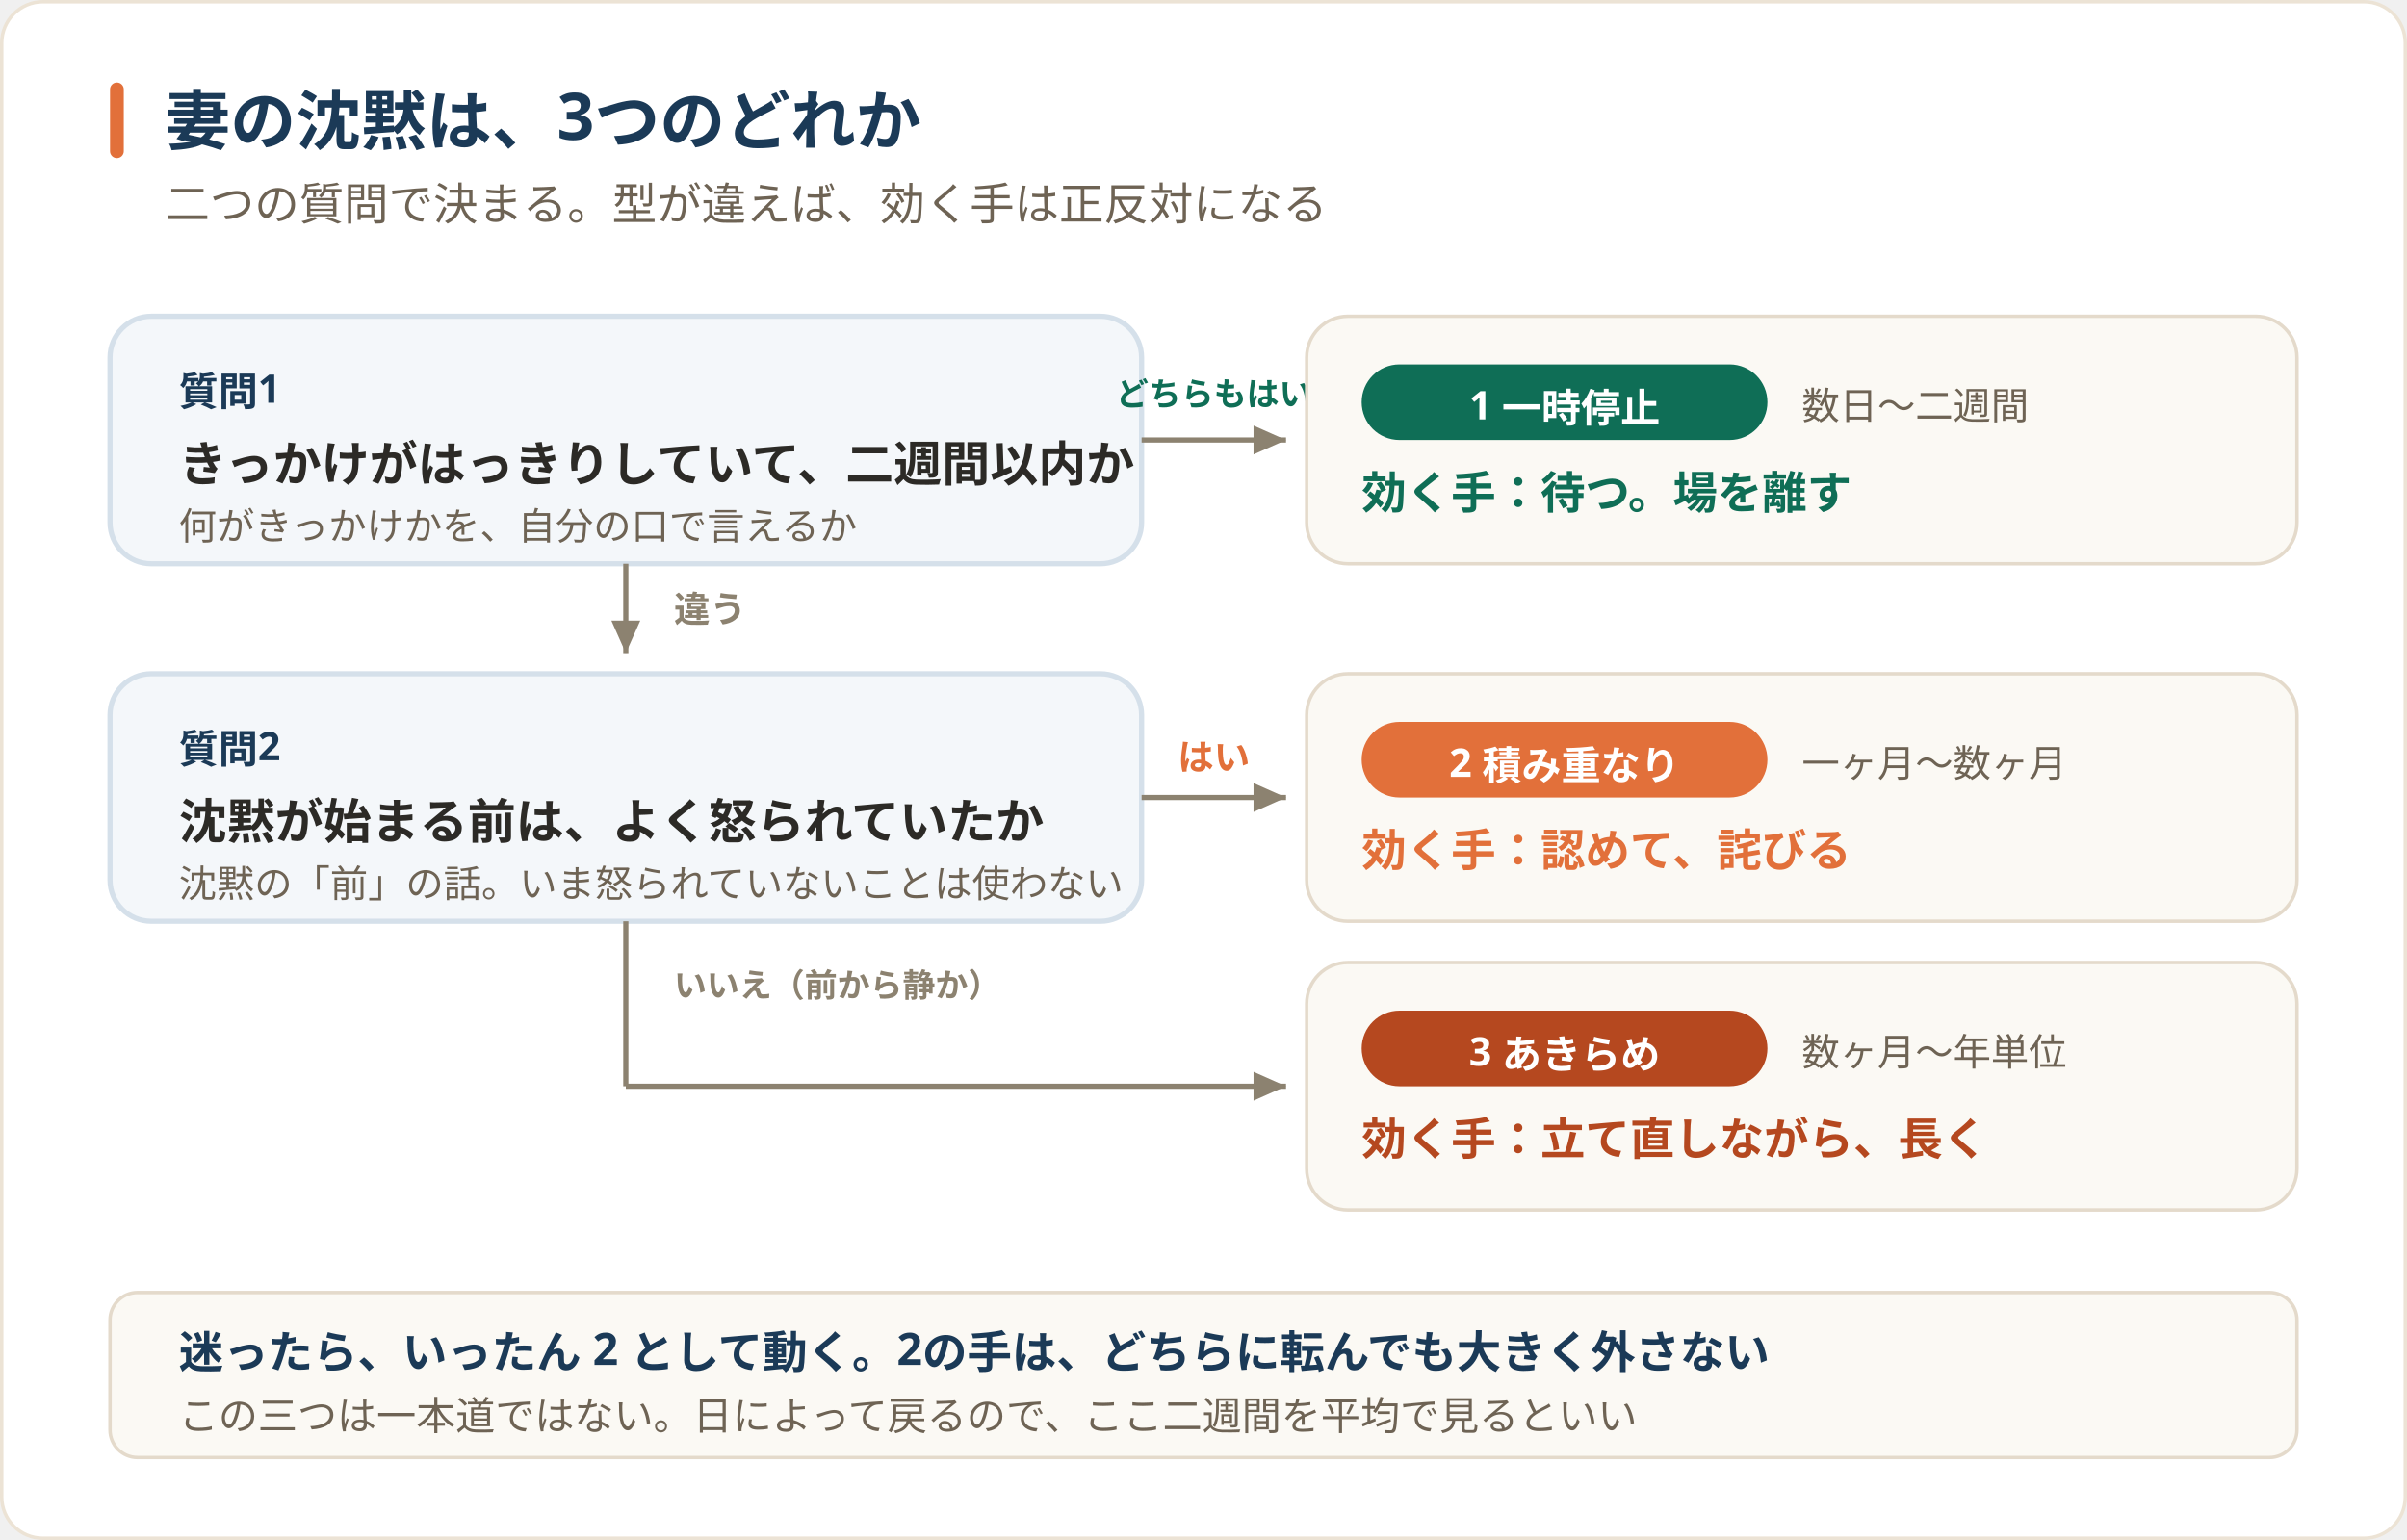
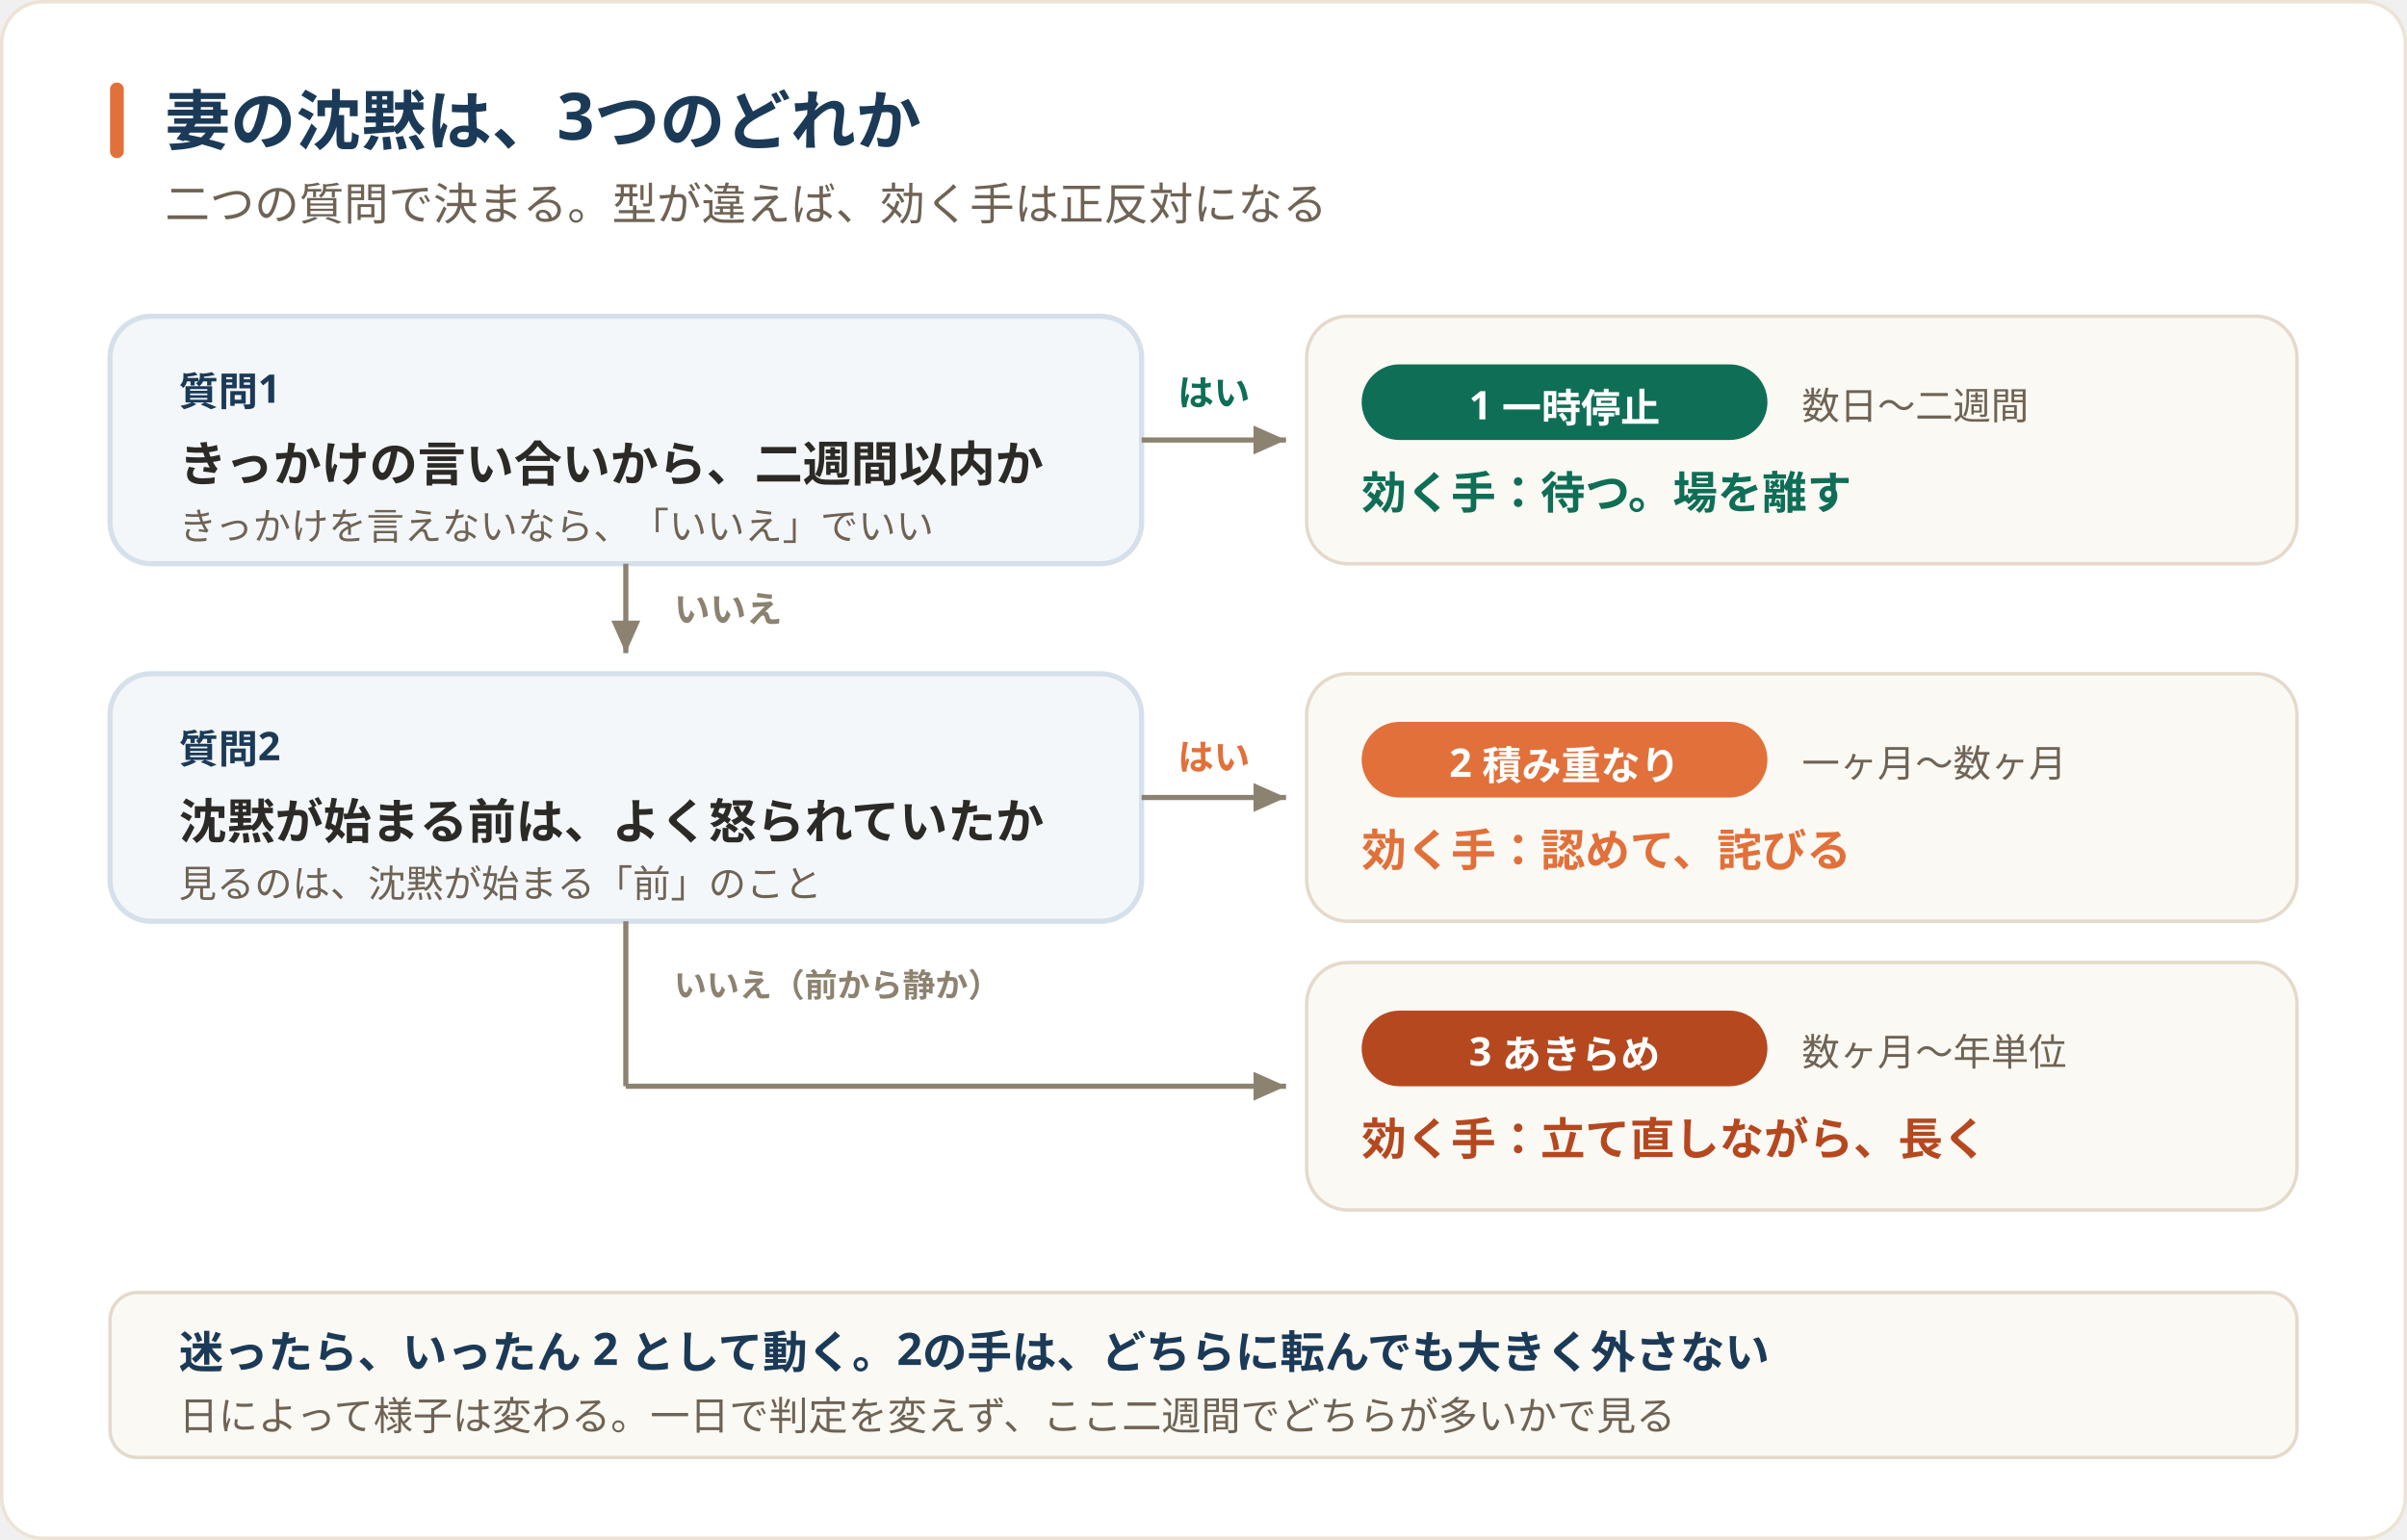
<svg xmlns="http://www.w3.org/2000/svg" viewBox="0 0 700 448" role="img" aria-labelledby="tk dk" font-family="'Zen Kaku Gothic New','Noto Sans JP','Hiragino Kaku Gothic ProN',sans-serif">
  <defs>
    <marker id="ar" viewBox="0 0 10 10" refX="9" refY="5" markerWidth="7" markerHeight="7" orient="auto-start-reverse">
      <path d="M 0 1 L 9 5 L 0 9 z" fill="#8C8270" />
    </marker>
  </defs>
  <rect x="0.5" y="0.5" width="699" height="447" rx="12" fill="#FFFFFF" stroke="#ECE3D5" />
  <rect x="32" y="24" width="4" height="22" rx="2" fill="#E2703A" />
  <text x="48" y="42" font-size="19" font-weight="800" fill="#1B3A57">妻の沈黙は、3つのどれか</text>
  <text x="48" y="64" font-size="13" fill="#6E6354">二つの質問で決まる。型が違えば、効く手は正反対になる</text>
  <rect x="32" y="92" width="300" height="72" rx="12" fill="#F4F7FA" stroke="#D5E0EA" stroke-width="1.5" />
  <text x="52" y="118" font-size="11.5" font-weight="700" fill="#1B3A57">質問1</text>
-   <text x="52" y="140" font-size="14" font-weight="800" fill="#2C2A26">きっかけがはっきりしていて、二週間以内か</text>
-   <text x="52" y="157" font-size="11" fill="#6E6354">何がきっかけかを、自分の口で言えるか</text>
+   <text x="52" y="140" font-size="14" font-weight="800" fill="#2C2A26">きっかけの言い合いから、二週間以内か</text>
+   <text x="52" y="157" font-size="11" fill="#6E6354">きっかけを言えないなら、「いいえ」でいい</text>
  <line x1="332" y1="128" x2="374" y2="128" stroke="#8C8270" stroke-width="1.5" marker-end="url(#ar)" />
-   <text x="353" y="118" font-size="9.5" font-weight="700" fill="#0F6E56" text-anchor="middle">どちらもはい</text>
+   <text x="353" y="118" font-size="10.5" font-weight="700" fill="#0F6E56" text-anchor="middle">はい</text>
  <rect x="380" y="92" width="288" height="72" rx="12" fill="#FBF9F4" stroke="#E4DACB" />
  <rect x="396" y="106" width="118" height="22" rx="11" fill="#0F6E56" />
  <text x="455" y="122" font-size="11.5" font-weight="800" fill="#FFFFFF" text-anchor="middle">1 一時停止</text>
  <text x="524" y="122" font-size="11" fill="#6E6354">数日〜二週間</text>
  <text x="396" y="148" font-size="13" font-weight="700" fill="#0F6E56">効く手：待つ。場を離す</text>
  <line x1="182" y1="164" x2="182" y2="190" stroke="#8C8270" stroke-width="1.5" marker-end="url(#ar)" />
-   <text x="196" y="181" font-size="10.5" font-weight="700" fill="#8C8270">違う</text>
+   <text x="196" y="181" font-size="10.5" font-weight="700" fill="#8C8270">いいえ</text>
  <rect x="32" y="196" width="300" height="72" rx="12" fill="#F4F7FA" stroke="#D5E0EA" stroke-width="1.5" />
  <text x="52" y="222" font-size="11.5" font-weight="700" fill="#1B3A57">質問2</text>
  <text x="52" y="244" font-size="14" font-weight="800" fill="#2C2A26">沈黙が始まる前は、よく怒られていたか</text>
-   <text x="52" y="261" font-size="11" fill="#6E6354">沈黙の「前」の話。いま怒られていないことは使わない</text>
+   <text x="52" y="261" font-size="11" fill="#6E6354">見るのは、沈黙が始まる「前」のこと</text>
  <line x1="332" y1="232" x2="374" y2="232" stroke="#8C8270" stroke-width="1.5" marker-end="url(#ar)" />
  <text x="353" y="224" font-size="10.5" font-weight="700" fill="#E2703A" text-anchor="middle">はい</text>
  <rect x="380" y="196" width="288" height="72" rx="12" fill="#FBF9F4" stroke="#E4DACB" />
  <rect x="396" y="210" width="118" height="22" rx="11" fill="#E2703A" />
  <text x="455" y="226" font-size="11.5" font-weight="800" fill="#FFFFFF" text-anchor="middle">2 積み重なり</text>
  <text x="524" y="226" font-size="11" fill="#6E6354">一ヶ月〜数ヶ月</text>
  <text x="396" y="252" font-size="13" font-weight="700" fill="#E2703A">効く手：認めて、詫びる</text>
  <line x1="182" y1="268" x2="182" y2="316" stroke="#8C8270" stroke-width="1.5" />
  <line x1="182" y1="316" x2="374" y2="316" stroke="#8C8270" stroke-width="1.5" marker-end="url(#ar)" />
  <text x="196" y="290" font-size="9.5" font-weight="700" fill="#8C8270">いいえ（前から静か）</text>
  <rect x="380" y="280" width="288" height="72" rx="12" fill="#FBF9F4" stroke="#E4DACB" />
  <rect x="396" y="294" width="118" height="22" rx="11" fill="#B5481F" />
  <text x="455" y="310" font-size="11.5" font-weight="800" fill="#FFFFFF" text-anchor="middle">3 あきらめ</text>
  <text x="524" y="310" font-size="11" fill="#6E6354">数ヶ月〜年単位</text>
  <text x="396" y="336" font-size="13" font-weight="700" fill="#B5481F">効く手：立て直しながら、長く</text>
  <rect x="32" y="376" width="636" height="48" rx="8" fill="#FBF9F4" stroke="#E4DACB" />
  <text x="52" y="398" font-size="13" font-weight="700" fill="#1B3A57">迷ったら、いったん 2 として動く。2の手は、どちらに転んでも大きく外さない</text>
-   <text x="52" y="416" font-size="11.5" fill="#6E6354">この三つは一本道ではない。日によって戻るので、ここ二週間を平均で見るといい</text>
+   <text x="52" y="416" font-size="11.5" fill="#6E6354">日によって様子は変わる。一日で判定を変えず、ここ二週間でどちらが多いかで見る</text>
</svg>
